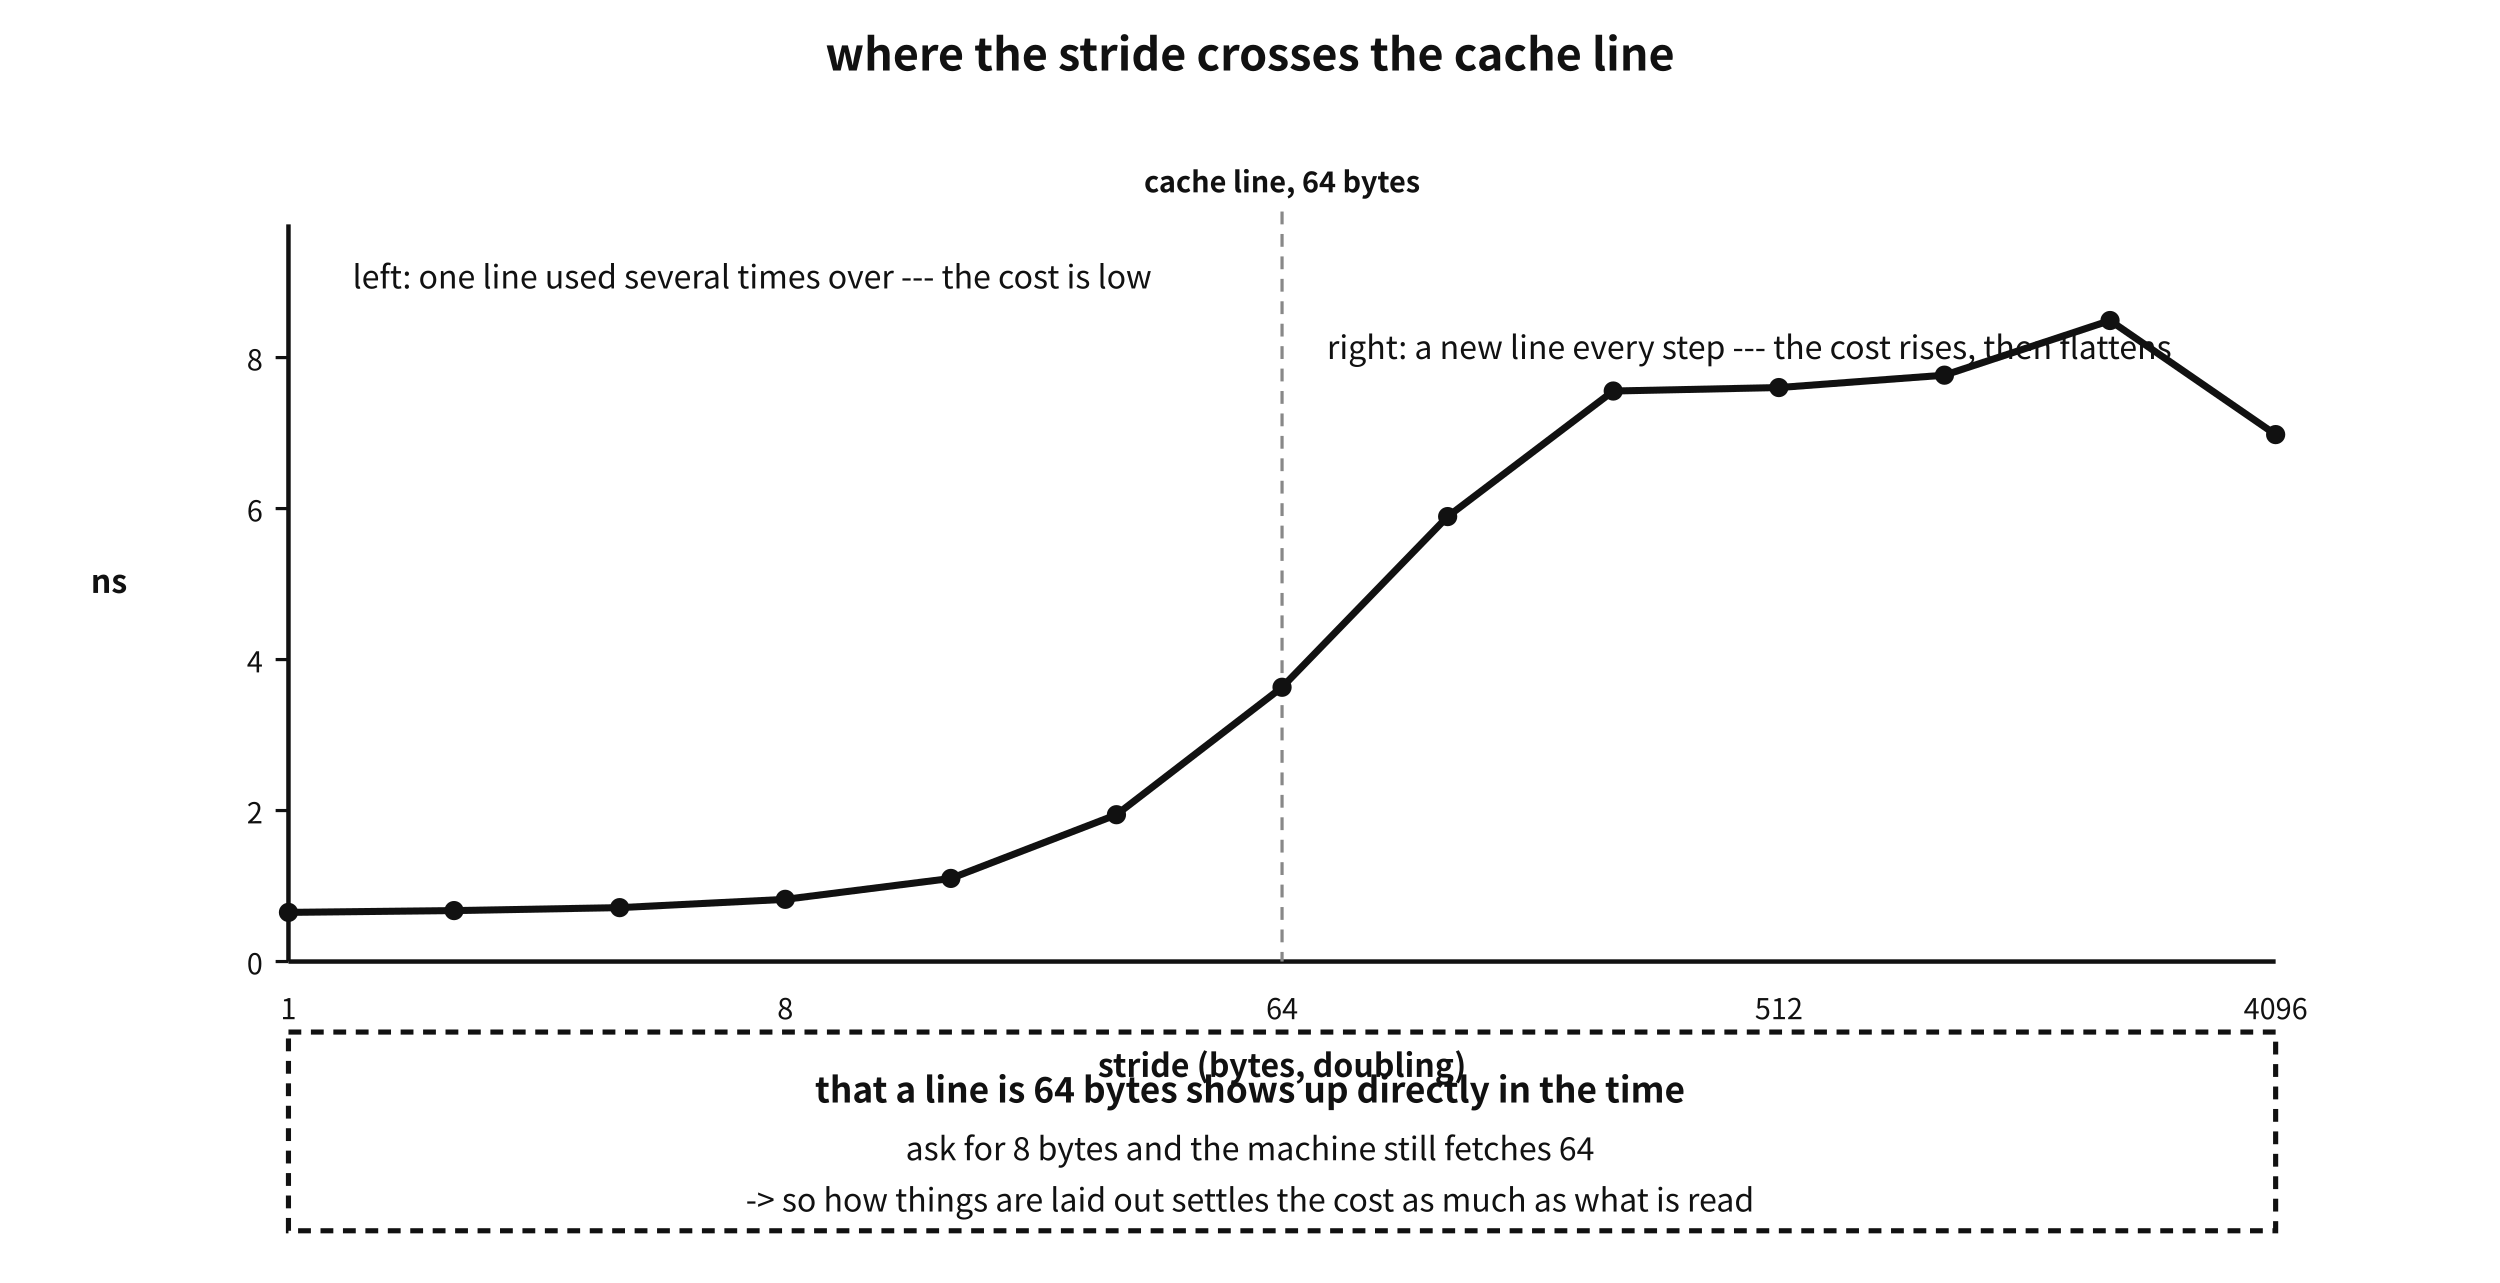
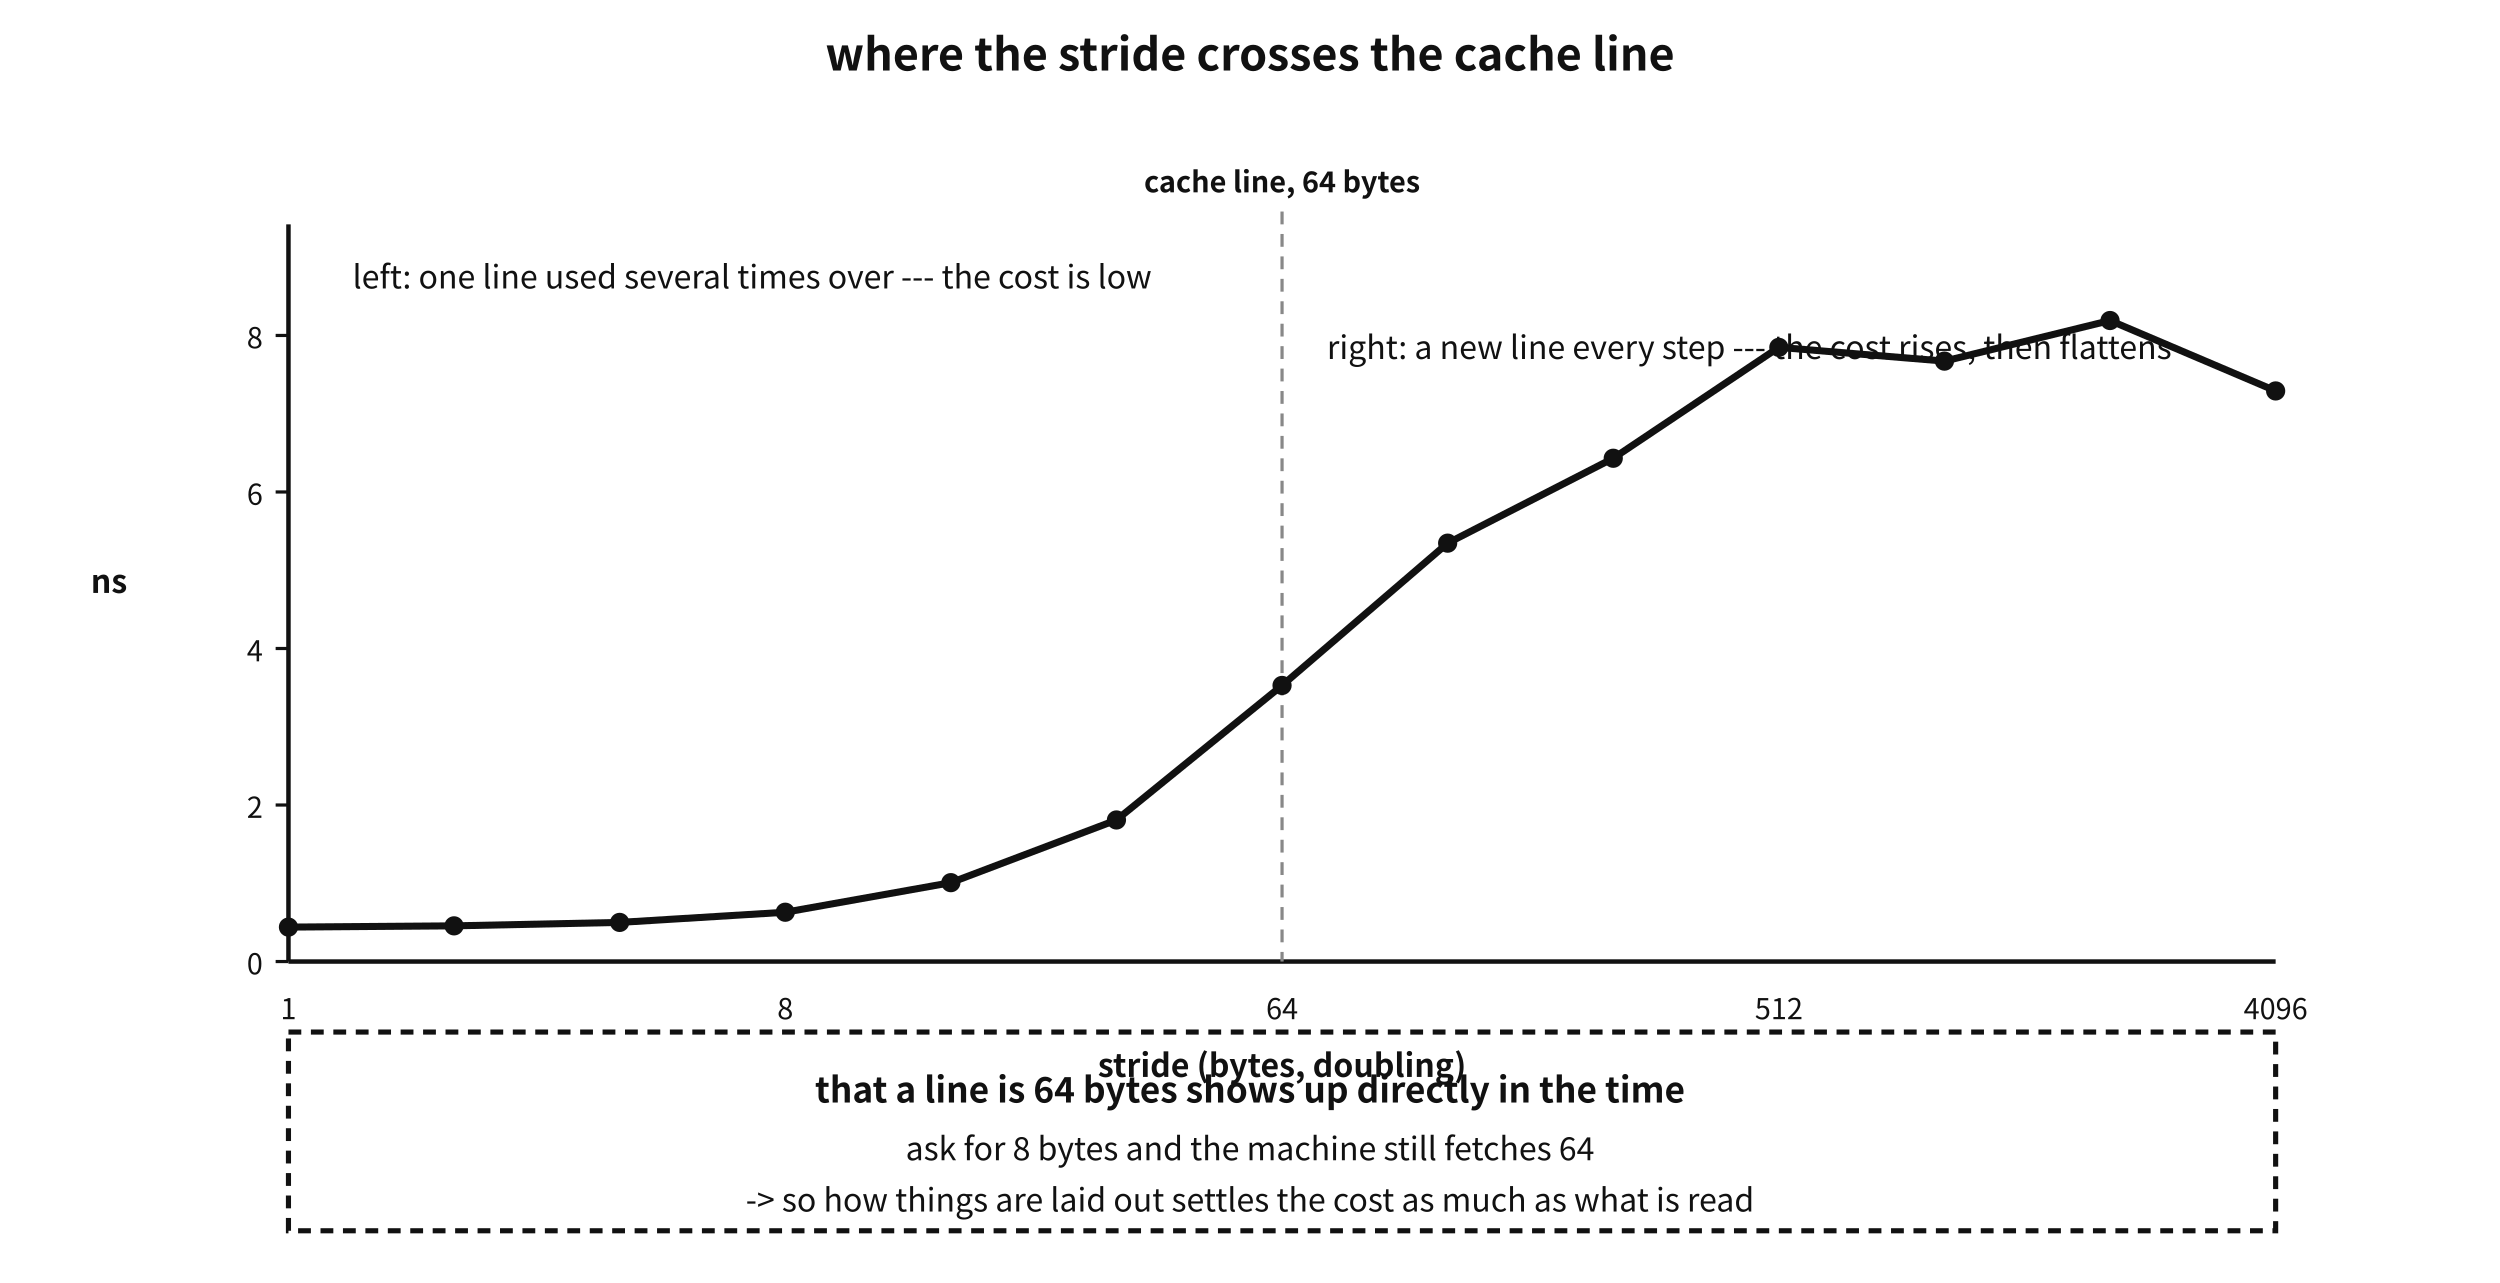
<svg xmlns="http://www.w3.org/2000/svg" viewBox="0 0 780 400" width="780" height="400" font-family="Noto Sans CJK KR, Noto Sans, sans-serif">
  <rect width="780" height="400" fill="none" />
  <defs>
    <marker id="a" viewBox="0 0 10 10" refX="9" refY="5" markerWidth="7" markerHeight="7" orient="auto-start-reverse">
      <path d="M0,0 L10,5 L0,10 z" fill="#111" />
    </marker>
    <pattern id="hatch" width="6" height="6" patternUnits="userSpaceOnUse" patternTransform="rotate(45)">
      <line x1="0" y1="0" x2="0" y2="6" stroke="#111" stroke-width="1" opacity="0.35" />
    </pattern>
  </defs>
  <text x="390.0" y="22" font-size="14" font-weight="bold" text-anchor="middle" fill="#111">where the stride crosses the cache line</text>
  <line x1="90" y1="300" x2="710" y2="300" stroke="#111" stroke-width="1.4" />
  <line x1="90" y1="70" x2="90" y2="300" stroke="#111" stroke-width="1.4" />
  <line x1="86" y1="300.0" x2="90" y2="300.0" stroke="#111" stroke-width="1" />
  <text x="82" y="304.0" font-size="9" font-weight="normal" text-anchor="end" fill="#111">0</text>
-   <line x1="86" y1="252.891" x2="90" y2="252.891" stroke="#111" stroke-width="1" />
-   <text x="82" y="256.891" font-size="9" font-weight="normal" text-anchor="end" fill="#111">2</text>
-   <line x1="86" y1="205.783" x2="90" y2="205.783" stroke="#111" stroke-width="1" />
-   <text x="82" y="209.783" font-size="9" font-weight="normal" text-anchor="end" fill="#111">4</text>
-   <line x1="86" y1="158.674" x2="90" y2="158.674" stroke="#111" stroke-width="1" />
-   <text x="82" y="162.674" font-size="9" font-weight="normal" text-anchor="end" fill="#111">6</text>
-   <line x1="86" y1="111.565" x2="90" y2="111.565" stroke="#111" stroke-width="1" />
-   <text x="82" y="115.565" font-size="9" font-weight="normal" text-anchor="end" fill="#111">8</text>
+   <line x1="86" y1="251.166" x2="90" y2="251.166" stroke="#111" stroke-width="1" />
+   <text x="82" y="255.166" font-size="9" font-weight="normal" text-anchor="end" fill="#111">2</text>
+   <line x1="86" y1="202.332" x2="90" y2="202.332" stroke="#111" stroke-width="1" />
+   <text x="82" y="206.332" font-size="9" font-weight="normal" text-anchor="end" fill="#111">4</text>
+   <line x1="86" y1="153.498" x2="90" y2="153.498" stroke="#111" stroke-width="1" />
+   <text x="82" y="157.498" font-size="9" font-weight="normal" text-anchor="end" fill="#111">6</text>
+   <line x1="86" y1="104.664" x2="90" y2="104.664" stroke="#111" stroke-width="1" />
+   <text x="82" y="108.664" font-size="9" font-weight="normal" text-anchor="end" fill="#111">8</text>
  <text x="34" y="185.0" font-size="10" font-weight="bold" text-anchor="middle" fill="#111">ns</text>
  <text x="400.0" y="336" font-size="10" font-weight="bold" text-anchor="middle" fill="#111">stride (bytes, doubling)</text>
  <line x1="400.0" y1="66" x2="400.0" y2="300" stroke="#888" stroke-width="1" stroke-dasharray="4 3" />
  <text x="400.0" y="60" font-size="9" font-weight="bold" text-anchor="middle" fill="#111">cache line, 64 bytes</text>
-   <polyline points="90.0,284.666 141.667,284.101 193.333,283.182 245.0,280.591 296.667,274.067 348.333,254.187 400.0,214.427 451.667,161.171 503.333,122 555.0,120.916 606.667,117.053 658.333,100.0 710.0,135.591" fill="none" stroke="#111" stroke-width="2.2" />
-   <circle cx="90.0" cy="284.666" r="3" fill="#111" />
+   <polyline points="90.0,289.257 141.667,288.866 193.333,287.791 245.0,284.617 296.667,275.388 348.333,255.83 400.0,213.857 451.667,169.466 503.333,142.974 555.0,108.375 606.667,112.672 658.333,100.0 710.0,121.975" fill="none" stroke="#111" stroke-width="2.2" />
+   <circle cx="90.0" cy="289.257" r="3" fill="#111" />
  <text x="90.0" y="318" font-size="9" font-weight="normal" text-anchor="middle" fill="#111">1</text>
-   <circle cx="141.667" cy="284.101" r="3" fill="#111" />
-   <circle cx="193.333" cy="283.182" r="3" fill="#111" />
-   <circle cx="245.0" cy="280.591" r="3" fill="#111" />
+   <circle cx="141.667" cy="288.866" r="3" fill="#111" />
+   <circle cx="193.333" cy="287.791" r="3" fill="#111" />
+   <circle cx="245.0" cy="284.617" r="3" fill="#111" />
  <text x="245.0" y="318" font-size="9" font-weight="normal" text-anchor="middle" fill="#111">8</text>
-   <circle cx="296.667" cy="274.067" r="3" fill="#111" />
-   <circle cx="348.333" cy="254.187" r="3" fill="#111" />
-   <circle cx="400.0" cy="214.427" r="3" fill="#111" />
+   <circle cx="296.667" cy="275.388" r="3" fill="#111" />
+   <circle cx="348.333" cy="255.83" r="3" fill="#111" />
+   <circle cx="400.0" cy="213.857" r="3" fill="#111" />
  <text x="400.0" y="318" font-size="9" font-weight="normal" text-anchor="middle" fill="#111">64</text>
-   <circle cx="451.667" cy="161.171" r="3" fill="#111" />
-   <circle cx="503.333" cy="122" r="3" fill="#111" />
-   <circle cx="555.0" cy="120.916" r="3" fill="#111" />
+   <circle cx="451.667" cy="169.466" r="3" fill="#111" />
+   <circle cx="503.333" cy="142.974" r="3" fill="#111" />
+   <circle cx="555.0" cy="108.375" r="3" fill="#111" />
  <text x="555.0" y="318" font-size="9" font-weight="normal" text-anchor="middle" fill="#111">512</text>
-   <circle cx="606.667" cy="117.053" r="3" fill="#111" />
+   <circle cx="606.667" cy="112.672" r="3" fill="#111" />
  <circle cx="658.333" cy="100.0" r="3" fill="#111" />
-   <circle cx="710.0" cy="135.591" r="3" fill="#111" />
+   <circle cx="710.0" cy="121.975" r="3" fill="#111" />
  <text x="710.0" y="318" font-size="9" font-weight="normal" text-anchor="middle" fill="#111">4096</text>
  <text x="110" y="90" font-size="10" font-weight="normal" text-anchor="start" fill="#111">left: one line used several times over --- the cost is low</text>
  <text x="414.0" y="112" font-size="10" font-weight="normal" text-anchor="start" fill="#111">right: a new line every step --- the cost rises, then flattens</text>
  <rect x="90" y="322" width="620" height="62" fill="none" stroke="#111" stroke-width="1.6" stroke-dasharray="4 3" />
  <text x="390.0" y="344" font-size="11" font-weight="bold" text-anchor="middle" fill="#111">that a line is 64 bytes shows up directly in the time</text>
  <text x="390.0" y="362" font-size="10" font-weight="normal" text-anchor="middle" fill="#111">ask for 8 bytes and the machine still fetches 64</text>
  <text x="390.0" y="378" font-size="10" font-weight="normal" text-anchor="middle" fill="#111">-&gt; so how things are laid out settles the cost as much as what is read</text>
</svg>
